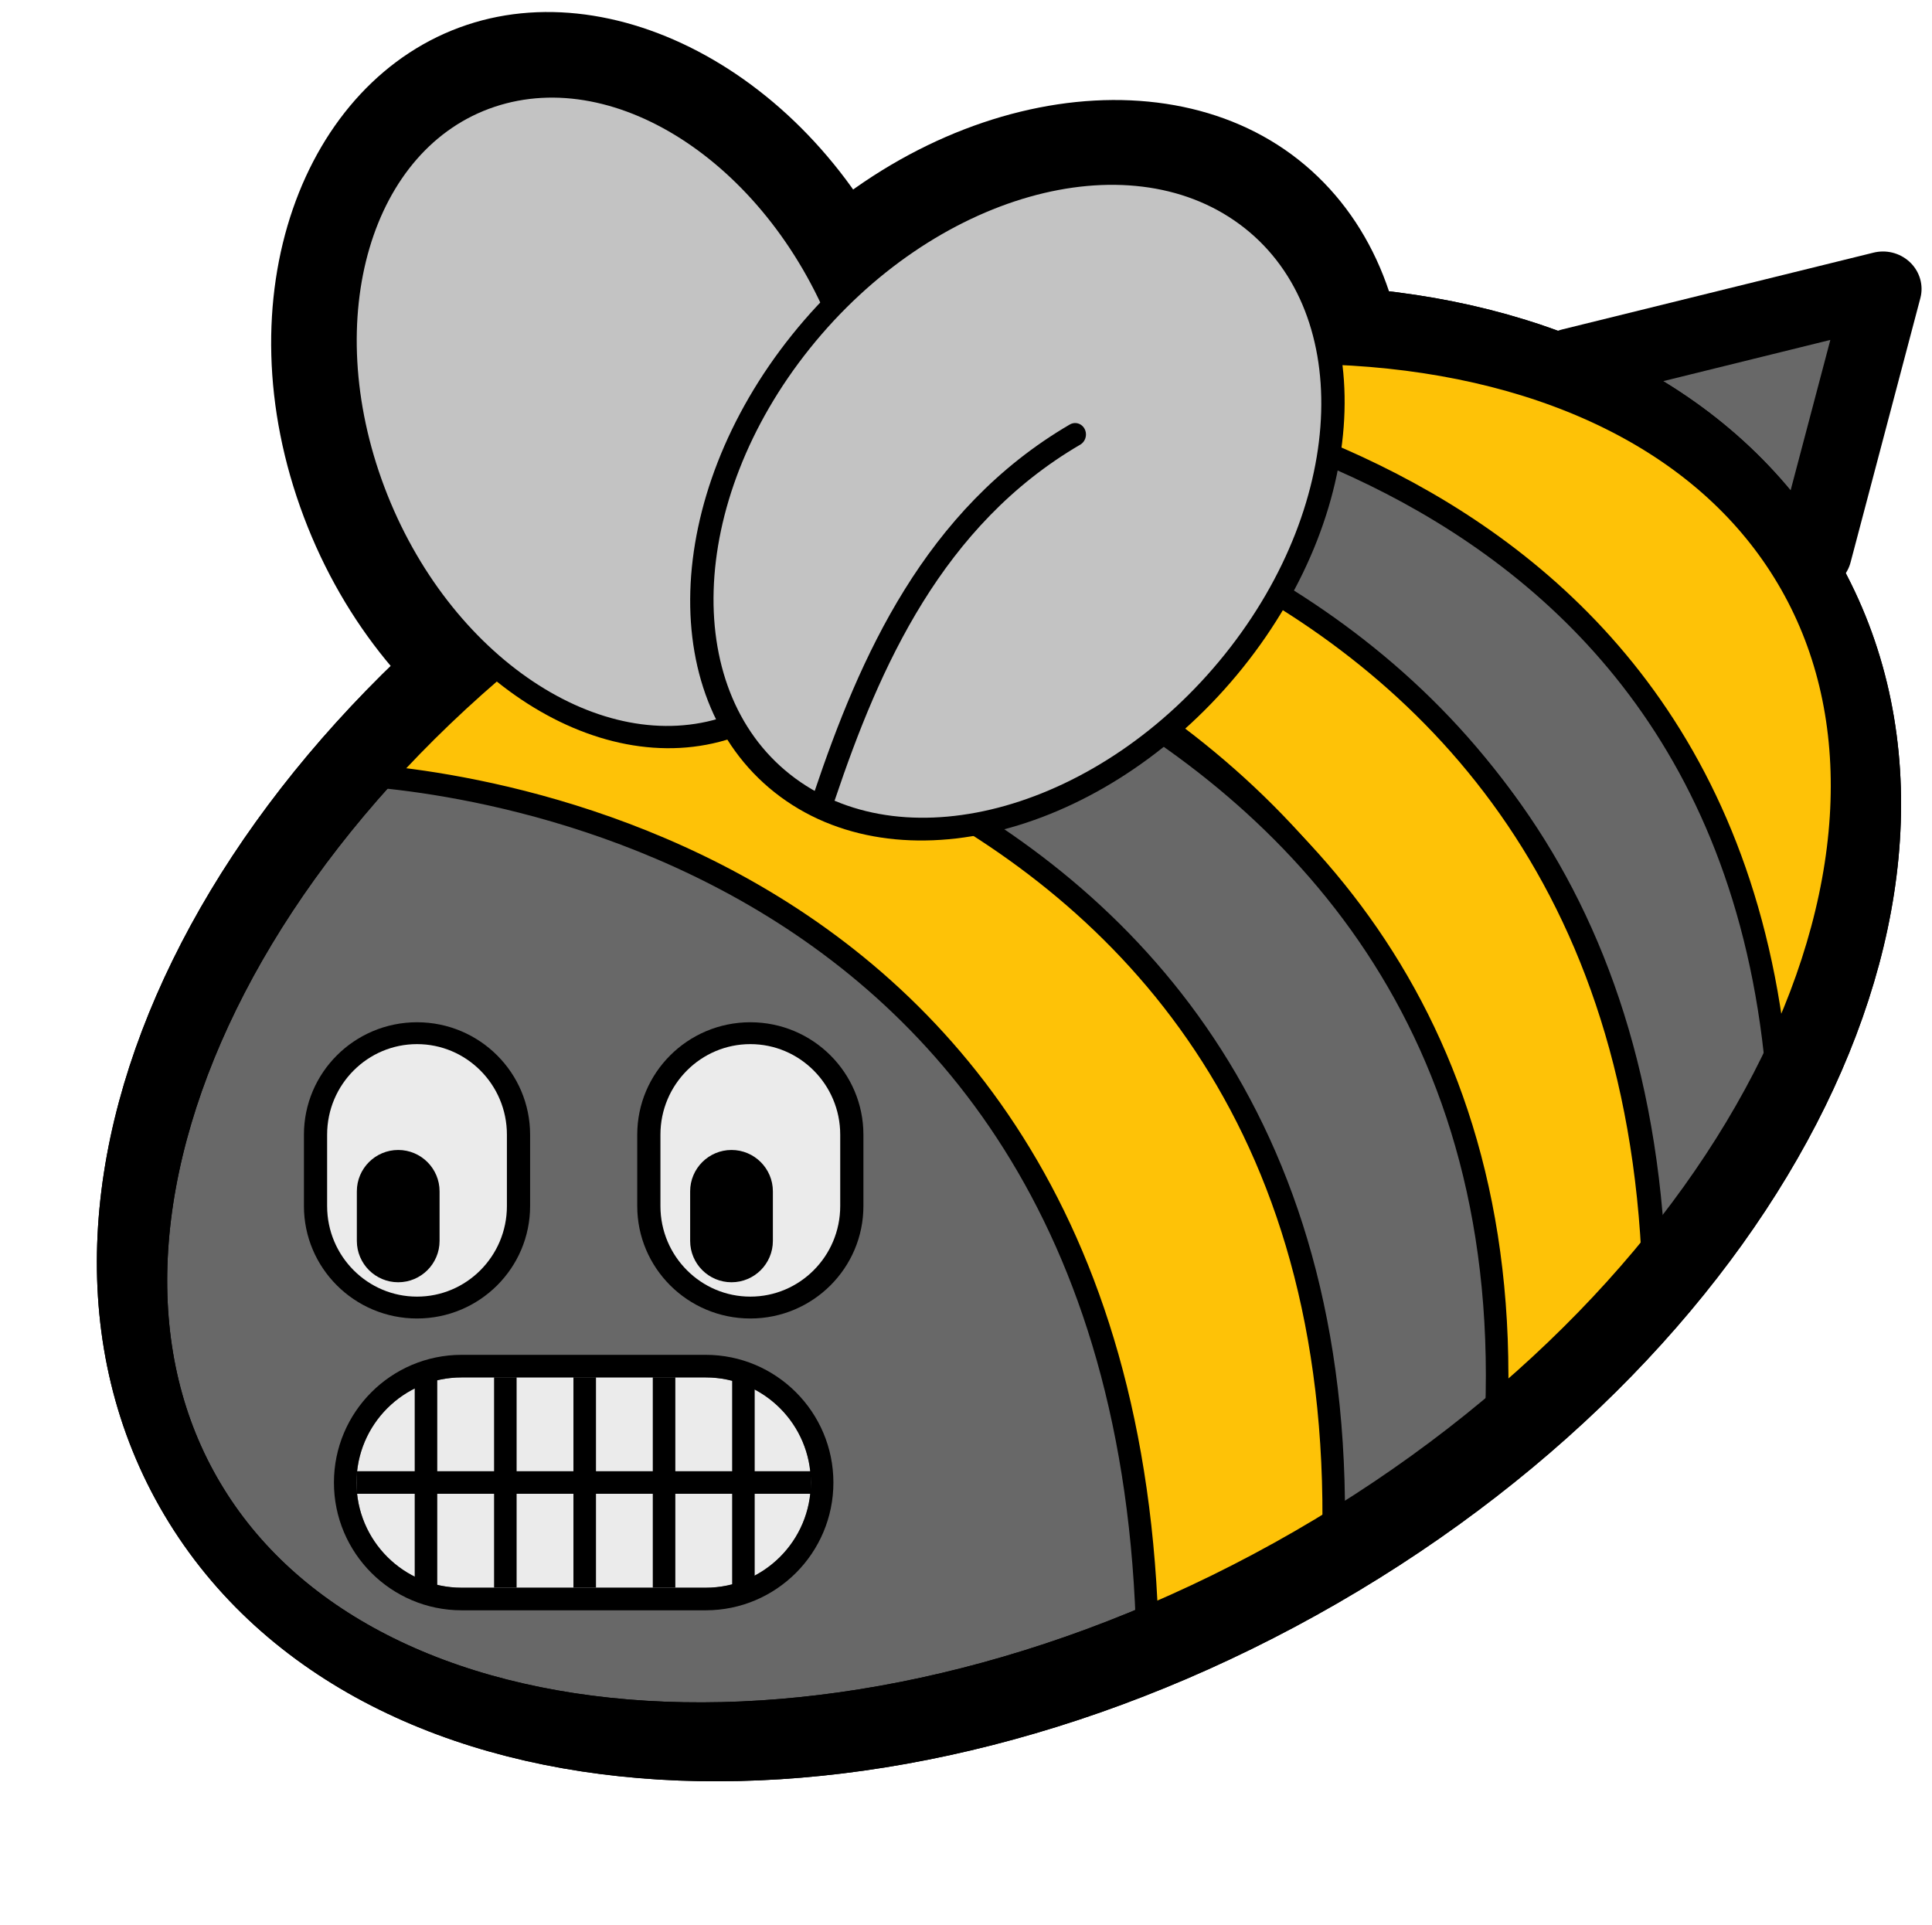
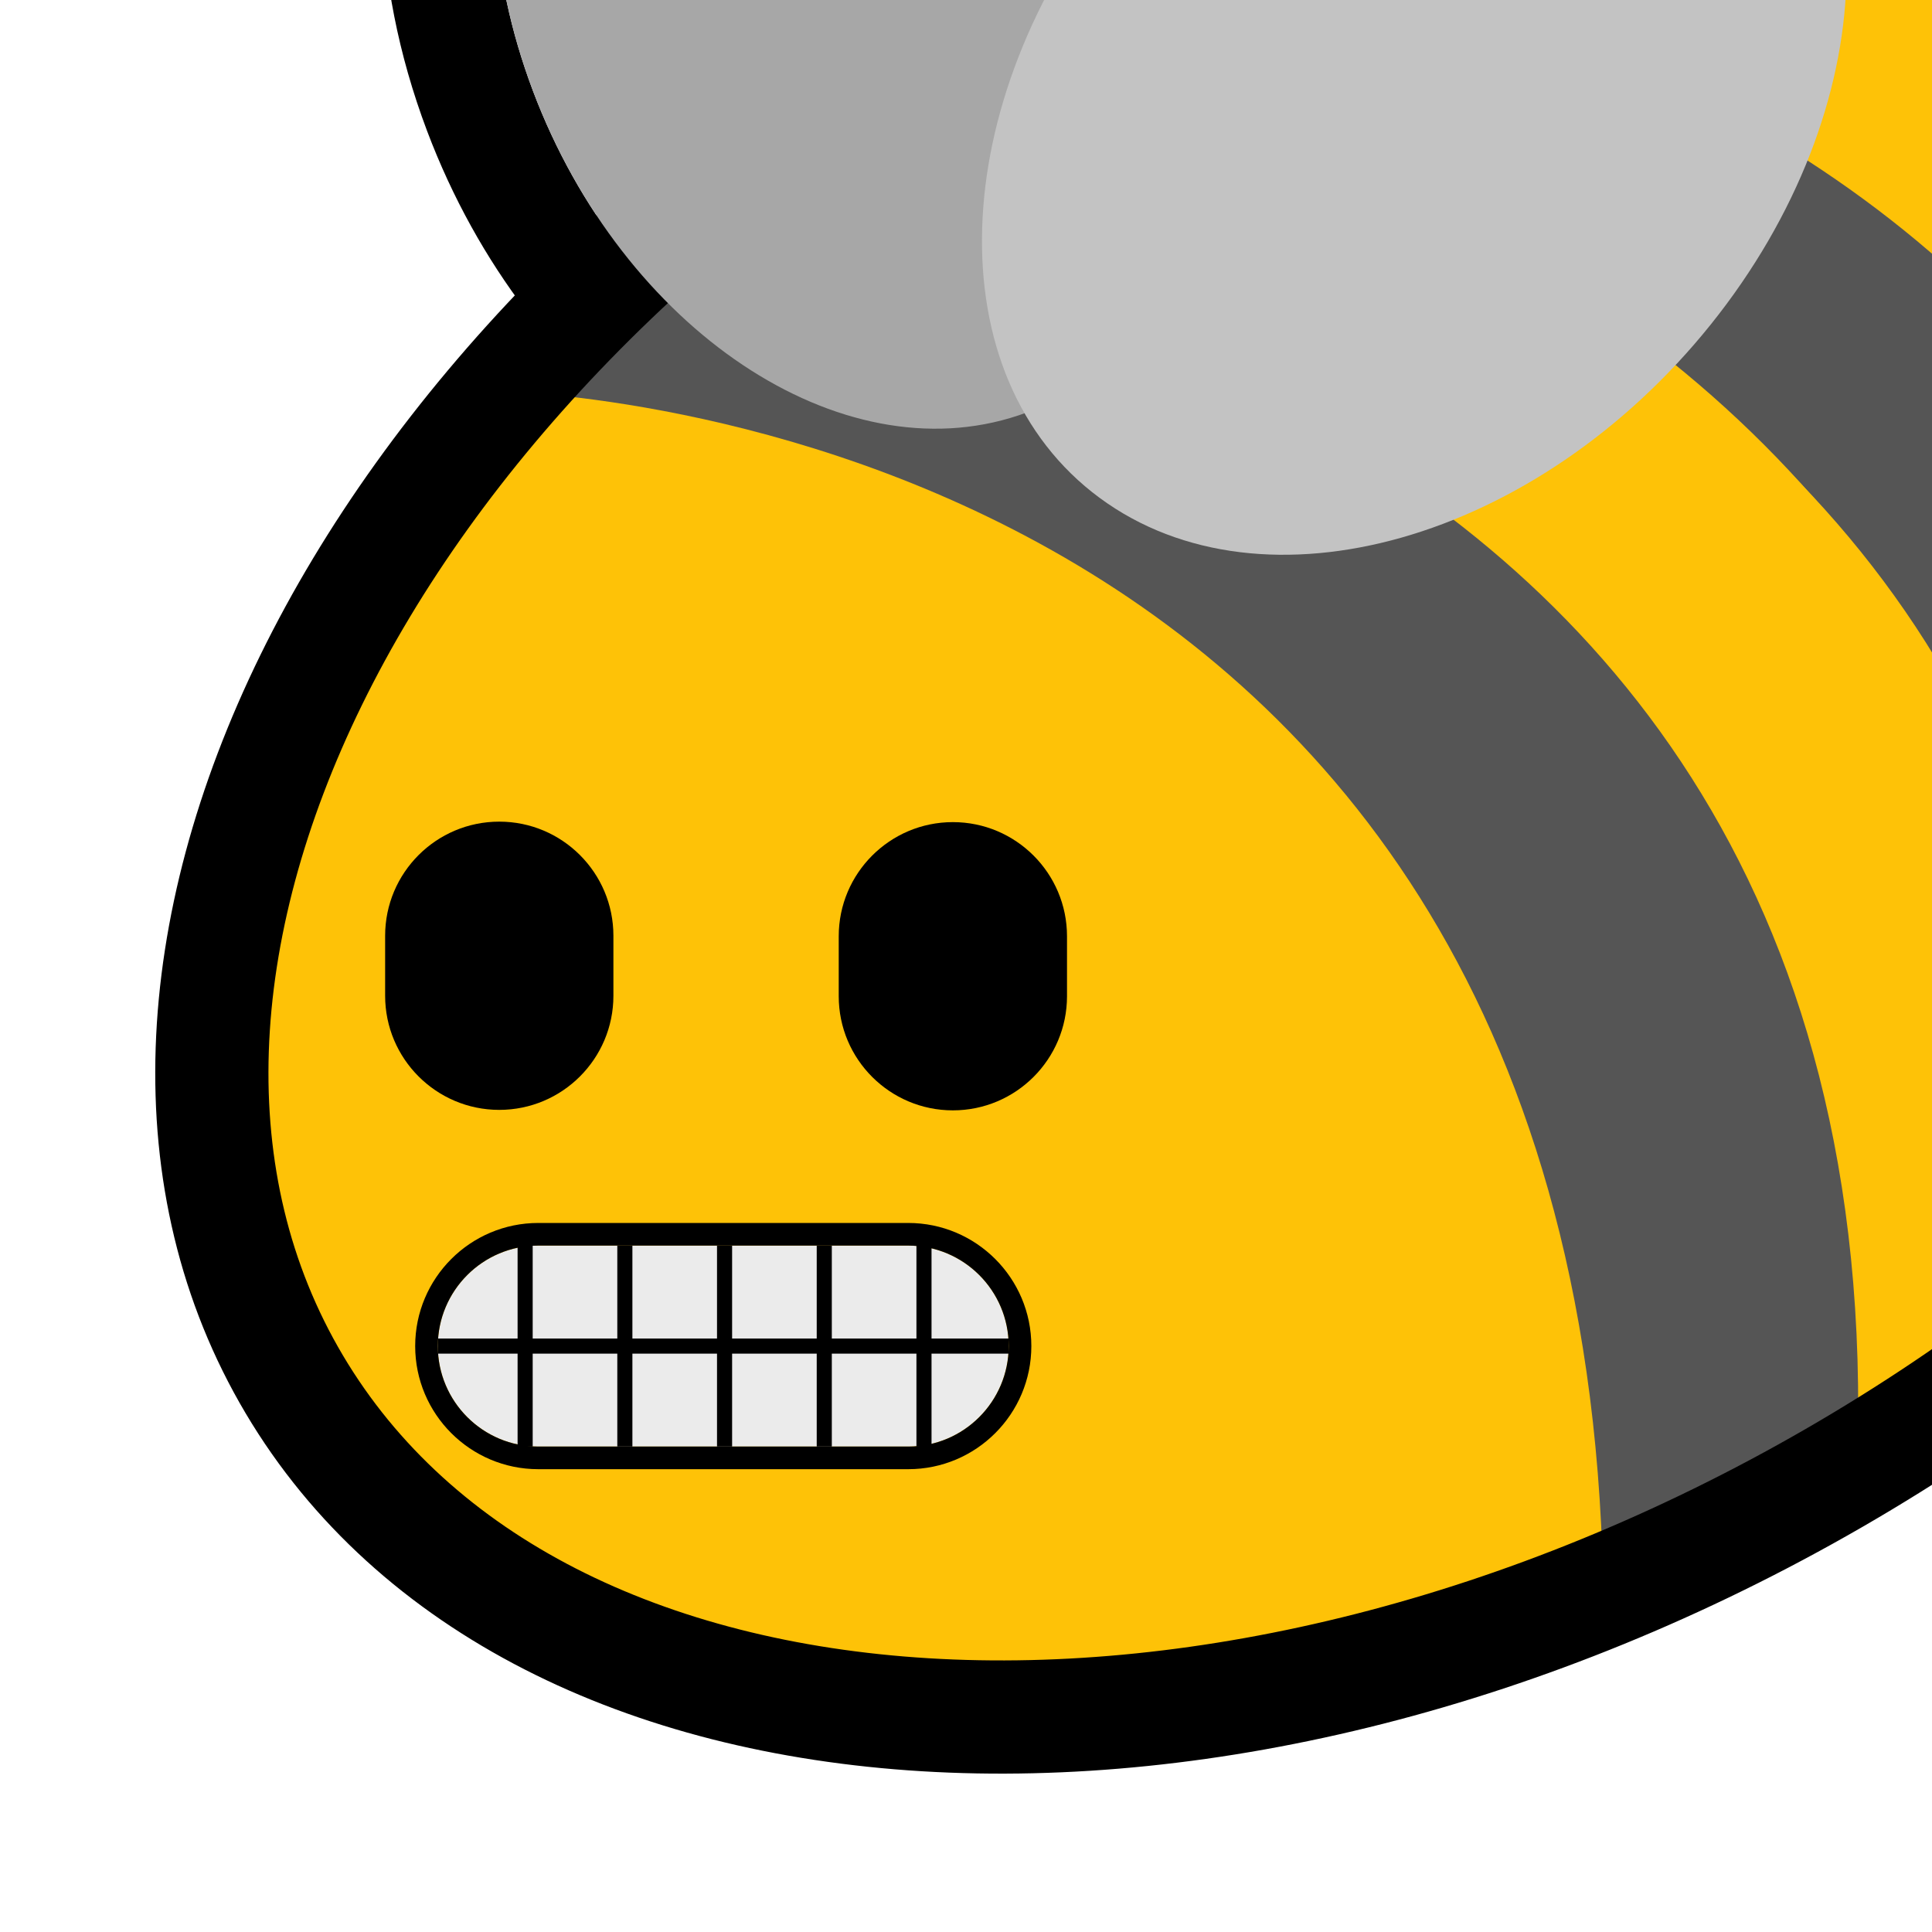
- <svg xmlns="http://www.w3.org/2000/svg" width="100%" height="100%" viewBox="0 0 257 256" version="1.1" xml:space="preserve" style="fill-rule:evenodd;clip-rule:evenodd;stroke-linecap:round;stroke-linejoin:round;stroke-miterlimit:1.5;">
-   <g transform="matrix(1,0,0,1,-843,-1686)">
-     <g id="blobbee_grimace" transform="matrix(1,0,0,1,843.978,1686)">
-       <rect x="0" y="0" width="256" height="256" style="fill:none;" />
-       <g id="Sting" transform="matrix(0.78314,0.139967,-0.135634,0.7589,67.2303,-21.11)">
-         <path d="M189.771,56.854L238.765,34.355L235.05,81.388" style="fill:rgb(104,104,104);stroke:black;stroke-width:12.77px;" />
+ <svg xmlns="http://www.w3.org/2000/svg" width="100%" height="100%" viewBox="0 0 256 256" version="1.1" xml:space="preserve" style="fill-rule:evenodd;clip-rule:evenodd;stroke-linecap:round;stroke-linejoin:round;stroke-miterlimit:1.5;">
+   <rect id="blobbee_grimace" x="-0" y="0" width="256" height="256" style="fill:none;" />
+   <clipPath id="_clip1">
+     <rect x="-0" y="0" width="256" height="256" />
+   </clipPath>
+   <g clip-path="url(#_clip1)">
+     <path id="Wings-outline" d="M129.457,71.439C101.62,74.152 70.004,52.917 56.583,17.332C41.238,-23.356 56.638,-63.617 86.987,-73.764C110.642,-81.673 139.399,-69.767 157.884,-44.535C184.732,-63.181 216.987,-65.526 237.979,-50.045C265.408,-29.818 267.488,16.097 238.398,52.369C209.763,88.073 163.808,97.957 136.809,78.046C134.11,76.056 131.659,73.845 129.457,71.439ZM135.756,54.763C138.246,59.112 141.562,62.914 145.712,65.974C167.403,81.971 203.691,71.669 226.696,42.984C249.701,14.299 250.768,-21.976 229.076,-37.973C209.154,-52.665 176.918,-45.173 153.969,-21.629C141.008,-50.189 114.034,-66.991 91.744,-59.538C68.16,-51.653 58.694,-19.58 70.618,12.039C82.543,43.658 111.372,62.927 134.957,55.041C135.225,54.952 135.491,54.859 135.756,54.763Z" />
+     <path id="Body" d="M127.902,1.921C208.729,-44.745 300.137,-39.183 331.897,14.333C363.657,67.85 323.82,149.185 242.993,195.851C162.165,242.517 70.758,236.955 38.998,183.439C7.237,129.922 47.074,48.587 127.902,1.921Z" style="fill:rgb(254,194,7);" />
+     <g id="Stripes">
+       <path d="M188.793,-16.095C187.039,-14.699 315.054,-20.58 327.076,109.803C391.095,-61.796 189.429,-29.021 188.793,-16.095Z" style="fill:rgb(85,85,85);" />
+       <path d="M327.076,111.159C319.401,-14.647 191.893,-17.614 192.59,-21.35L145.073,-3.751C145.073,-3.751 299.034,-6.142 304.518,142.104L323.15,113.42" style="fill:rgb(254,194,7);" />
+       <path d="M275.897,172.628L304.252,142.104C298.868,-6.332 141.84,-8.914 141.842,-8.859L116.671,5.99C116.437,6.032 279.066,19.108 275.897,172.628Z" style="fill:rgb(85,85,85);" />
+       <path d="M118.8,6.104L91.65,27.286C91.65,27.286 247.73,42.825 246.071,194.336L275.383,174.688C286.256,24.404 117.148,7.374 114.749,9.264" style="fill:rgb(254,194,7);" />
+       <path d="M85.819,30.174L65.463,51.814C65.463,51.814 209.143,53.111 212.42,209.36L246.071,194.336C251.812,38.125 90.484,31.835 85.819,30.174Z" style="fill:rgb(85,85,85);" />
+     </g>
+     <path id="Body-outline" d="M127.902,1.921C208.729,-44.745 300.137,-39.183 331.897,14.333C363.657,67.85 323.82,149.185 242.993,195.851C162.165,242.517 70.758,236.955 38.998,183.439C7.237,129.922 47.074,48.587 127.902,1.921Z" style="fill:none;stroke:black;stroke-width:15px;" />
+     <g id="Wings">
+       <path id="Back-wing" d="M91.744,-59.538C115.328,-67.424 144.157,-48.156 156.082,-16.536C168.007,15.083 158.541,47.156 134.957,55.041C111.372,62.927 82.543,43.658 70.618,12.039C58.694,-19.58 68.16,-51.653 91.744,-59.538Z" style="fill:rgb(167,167,167);" />
+       <path id="Front-wing" d="M229.076,-37.973C250.768,-21.976 249.701,14.299 226.696,42.984C203.691,71.669 167.403,81.971 145.712,65.974C124.02,49.977 125.087,13.702 148.092,-14.983C171.097,-43.668 207.385,-53.97 229.076,-37.973Z" style="fill:rgb(195,195,195);" />
+     </g>
+     <g id="Face">
+       <g id="Eyes">
+         <path id="Right-eye" d="M141.384,124.059L141.384,132.005C141.384,140.353 134.608,147.129 126.26,147.129C117.913,147.129 111.136,140.353 111.136,132.005L111.136,124.059C111.136,115.712 117.913,108.935 126.26,108.935C134.608,108.935 141.384,115.712 141.384,124.059Z" />
+         <path id="Left-eye" d="M81.28,123.995L81.28,131.941C81.28,140.288 74.503,147.065 66.156,147.065C57.808,147.065 51.032,140.288 51.032,131.941L51.032,123.995C51.032,115.647 57.808,108.871 66.156,108.871C74.503,108.871 81.28,115.647 81.28,123.995Z" />
      </g>
-       <g id="Body" transform="matrix(0.994109,-0.573949,0.761422,1.28301,-120.17,92.6047)">
-         <ellipse cx="168.926" cy="110.515" rx="107.942" ry="55.376" style="fill:rgb(104,104,104);stroke:black;stroke-width:7.47px;" />
-       </g>
-       <g id="Wings-outline" transform="matrix(0.959562,0.127262,-0.127262,0.959562,7.56883,-6.44254)">
-         <g transform="matrix(1.17688,-0.575088,0.651434,1.21399,-55.8934,35.953)">
-           <path d="M87.433,14.046C105.289,14.046 121.064,31.835 121.064,54.906C121.064,78.317 104.954,96.336 86.833,96.336C68.977,96.336 53.202,78.546 53.202,55.475C53.202,32.064 69.312,14.046 87.433,14.046ZM87.133,21.55C72.762,21.55 61.095,36.624 61.095,55.191C61.095,73.758 72.762,88.832 87.133,88.832C101.504,88.832 113.171,73.758 113.171,55.191C113.171,36.624 101.504,21.55 87.133,21.55Z" />
-         </g>
-         <g transform="matrix(1.24343,0.685066,-0.776012,1.28263,74.2693,-72.8119)">
-           <path d="M86.838,14.653C104.667,14.653 120.454,32.436 120.454,55.47C120.454,78.17 104.998,95.729 87.428,95.729C69.599,95.729 53.812,77.946 53.812,54.911C53.812,32.211 69.268,14.653 86.838,14.653ZM87.133,21.55C72.762,21.55 61.095,36.624 61.095,55.191C61.095,73.758 72.762,88.832 87.133,88.832C101.504,88.832 113.171,73.758 113.171,55.191C113.171,36.624 101.504,21.55 87.133,21.55Z" />
-         </g>
-       </g>
-       <g id="Stripes" transform="matrix(1,0,0,1,4.4273,10.012)">
-         <g transform="matrix(1,-7.43708e-18,-7.43708e-18,1,92.3462,-63.8411)">
-           <path d="M37.588,107.021C36.302,108.044 130.102,103.736 138.911,199.269C185.818,73.536 38.054,97.55 37.588,107.021Z" style="fill:rgb(254,194,7);stroke:black;stroke-width:3px;" />
-         </g>
-         <g transform="matrix(1,-7.43708e-18,-7.43708e-18,1,73.4912,-52.6421)">
-           <path d="M157.766,189.064C152.141,96.884 58.714,94.709 59.225,91.972L24.408,104.867C24.408,104.867 137.219,103.115 141.236,211.738L154.889,190.72" style="fill:rgb(104,104,104);stroke:black;stroke-width:3px;" />
-         </g>
-         <g transform="matrix(1,-7.43708e-18,-7.43708e-18,1,55.5726,-39.8214)">
-           <path d="M138.184,221.282L158.96,198.917C155.015,90.156 39.958,88.264 39.959,88.304L21.516,99.184C21.345,99.215 140.506,108.796 138.184,221.282Z" style="fill:rgb(254,194,7);stroke:black;stroke-width:3px;" />
-         </g>
-         <g transform="matrix(1,-7.43708e-18,-7.43708e-18,1,25.9786,-19.0024)">
-           <path d="M52.67,78.448L32.777,93.969C32.777,93.969 147.14,105.355 145.924,216.369L167.401,201.973C175.368,91.857 51.46,79.379 49.702,80.764" style="fill:rgb(104,104,104);stroke:black;stroke-width:3px;" />
-         </g>
-         <g transform="matrix(1,-7.43708e-18,-7.43708e-18,1,-0.424026,-0.546032)">
-           <path d="M54.907,77.629L39.992,93.485C39.992,93.485 145.269,94.435 147.67,208.921L172.327,197.913C176.533,83.454 58.325,78.845 54.907,77.629Z" style="fill:rgb(254,194,7);stroke:black;stroke-width:3px;" />
-         </g>
-       </g>
-       <g id="Body-outline" transform="matrix(0.994109,-0.573949,0.761422,1.28301,-120.17,92.6047)">
-         <ellipse cx="168.926" cy="110.515" rx="107.942" ry="55.376" style="fill:none;stroke:black;stroke-width:7.47px;" />
-       </g>
-       <g id="Wings" transform="matrix(0.959562,0.127262,-0.127262,0.959562,7.56883,-6.44254)">
-         <g id="Back-wing" transform="matrix(1.17688,-0.575088,0.651434,1.21399,-55.8934,35.953)">
-           <ellipse cx="87.133" cy="55.191" rx="26.038" ry="33.641" style="fill:rgb(195,195,195);stroke:black;stroke-width:2.26px;" />
-         </g>
-         <g id="Front-wing" transform="matrix(0.946806,0,0,0.999012,5.86837,0.313874)">
-           <g id="Front-wing-main" transform="matrix(1.31328,0.685743,-0.81961,1.2839,72.2439,-73.1981)">
-             <ellipse cx="87.133" cy="55.191" rx="26.038" ry="33.641" style="fill:rgb(195,195,195);stroke:black;stroke-width:2.17px;" />
-           </g>
-           <path id="Front-wing-line" d="M119.334,101.013C123.249,82.03 129.669,61.104 148.451,47.276" style="fill:none;stroke:black;stroke-width:3.18px;" />
-         </g>
-       </g>
-       <g id="Face" transform="matrix(1,0,0,1,-3.8947,1.36785)">
-         <g id="Eyes" transform="matrix(0.856324,0.124954,-0.124954,0.856324,35.143,7.15355)">
-           <g id="Right-eye" transform="matrix(1.56791,-0.228787,0.215752,1.47858,-150.38,17.2361)">
-             <path d="M154.615,113.255C154.615,107.493 150.203,102.815 144.77,102.815C139.336,102.815 134.924,107.493 134.924,113.255L134.924,120.6C134.924,126.362 139.336,131.04 144.77,131.04C150.203,131.04 154.615,126.362 154.615,120.6L154.615,113.255Z" style="fill:rgb(235,235,235);stroke:black;stroke-width:2.25px;" />
-           </g>
-           <g id="Right-eye1" transform="matrix(0.639006,-0.0932429,0.104024,0.712889,-4.68472,94.5194)">
-             <path d="M154.615,111.64C154.615,106.77 150.203,102.815 144.77,102.815C139.336,102.815 134.924,106.77 134.924,111.64L134.924,122.216C134.924,127.086 139.336,131.04 144.77,131.04C150.203,131.04 154.615,127.086 154.615,122.216L154.615,111.64Z" />
-           </g>
-           <g id="Left-eye" transform="matrix(1.56791,-0.228787,0.215752,1.47858,-201.077,24.6337)">
-             <path d="M154.615,113.255C154.615,107.493 150.203,102.815 144.77,102.815C139.336,102.815 134.924,107.493 134.924,113.255L134.924,120.6C134.924,126.362 139.336,131.04 144.77,131.04C150.203,131.04 154.615,126.362 154.615,120.6L154.615,113.255Z" style="fill:rgb(235,235,235);stroke:black;stroke-width:2.25px;" />
-           </g>
-           <g id="Right-eye2" transform="matrix(0.639006,-0.0932429,0.104024,0.712889,-55.3816,101.917)">
-             <path d="M154.615,111.64C154.615,106.77 150.203,102.815 144.77,102.815C139.336,102.815 134.924,106.77 134.924,111.64L134.924,122.216C134.924,127.086 139.336,131.04 144.77,131.04C150.203,131.04 154.615,127.086 154.615,122.216L154.615,111.64Z" />
-           </g>
-         </g>
-         <g id="Mouth">
-           <g id="Mouth1" transform="matrix(1,0,0,2.08753,-834.635,-3725.03)">
-             <path d="M945.413,1878.24C945.413,1881.94 939.144,1884.94 931.422,1884.94L898.964,1884.94C891.242,1884.94 884.973,1881.94 884.973,1878.24C884.973,1874.54 891.242,1871.54 898.964,1871.54L931.422,1871.54C939.144,1871.54 945.413,1874.54 945.413,1878.24Z" style="fill:rgb(235,235,235);" />
-             <path d="M948.413,1878.24C948.413,1882.73 940.8,1886.38 931.422,1886.38L898.964,1886.38C889.586,1886.38 881.973,1882.73 881.973,1878.24C881.973,1873.75 889.586,1870.1 898.964,1870.1L931.422,1870.1C940.8,1870.1 948.413,1873.75 948.413,1878.24ZM945.413,1878.24C945.413,1874.54 939.144,1871.54 931.422,1871.54L898.964,1871.54C891.242,1871.54 884.973,1874.54 884.973,1878.24C884.973,1881.94 891.242,1884.94 898.964,1884.94L931.422,1884.94C939.144,1884.94 945.413,1881.94 945.413,1878.24Z" />
-           </g>
-           <g id="Mouth-lines" transform="matrix(1,0,0,1,3.8947,-1.36785)">
-             <g transform="matrix(1,0,0,1,-843.978,-1686)">
-               <path d="M890.422,1883.21L950.862,1883.21" style="fill:none;stroke:black;stroke-width:3px;stroke-linecap:butt;" />
-             </g>
-             <g transform="matrix(1,0,0,1,-843.841,-1686)">
-               <path d="M920.642,1869.22L920.642,1897.2" style="fill:none;stroke:black;stroke-width:3px;stroke-linecap:butt;" />
-             </g>
-             <g transform="matrix(1,0,0,1,-842.355,-1686)">
-               <path d="M908.599,1869.22L908.599,1897.2" style="fill:none;stroke:black;stroke-width:3px;stroke-linecap:butt;" />
-             </g>
-             <g transform="matrix(1,0,0,1,-810.686,-1686)">
-               <path d="M908.599,1869.22L908.599,1897.2" style="fill:none;stroke:black;stroke-width:3px;stroke-linecap:butt;" />
-             </g>
-             <g transform="matrix(1,0,0,1,-841.245,-1686)">
-               <path d="M896.933,1869.22L896.933,1897.2" style="fill:none;stroke:black;stroke-width:3px;stroke-linecap:butt;" />
-             </g>
-             <g transform="matrix(1,0,0,1,-809.576,-1686)">
-               <path d="M896.933,1869.22L896.933,1897.2" style="fill:none;stroke:black;stroke-width:3px;stroke-linecap:butt;" />
-             </g>
-           </g>
+       <g id="Mouth">
+         <path id="Mouth1" d="M133.658,178.362C133.658,185.709 127.693,191.675 120.346,191.675L71.326,191.675C63.979,191.675 58.014,185.709 58.014,178.362C58.014,171.014 63.979,165.049 71.326,165.049L120.346,165.049C127.693,165.049 133.658,171.014 133.658,178.362Z" style="fill:rgb(235,235,235);" />
+         <path d="M136.658,178.362C136.658,187.365 129.349,194.675 120.346,194.675L71.326,194.675C62.323,194.675 55.014,187.365 55.014,178.362C55.014,169.359 62.323,162.049 71.326,162.049L120.346,162.049C129.349,162.049 136.658,169.359 136.658,178.362ZM133.658,178.362C133.658,171.014 127.693,165.049 120.346,165.049L71.326,165.049C63.979,165.049 58.014,171.014 58.014,178.362C58.014,185.709 63.979,191.675 71.326,191.675L120.346,191.675C127.693,191.675 133.658,185.709 133.658,178.362Z" />
+         <g id="Mouth-lines">
+           <path d="M58.014,178.362L133.658,178.362" style="fill:none;stroke:black;stroke-width:2px;stroke-linecap:butt;" />
+           <path d="M96.008,165.049L96.008,191.675" style="fill:none;stroke:black;stroke-width:2px;stroke-linecap:butt;" />
+           <path d="M82.796,165.049L82.796,191.675" style="fill:none;stroke:black;stroke-width:2px;stroke-linecap:butt;" />
+           <path d="M122.432,165.049L122.432,191.675" style="fill:none;stroke:black;stroke-width:2px;stroke-linecap:butt;" />
+           <path d="M69.584,165.049L69.584,191.675" style="fill:none;stroke:black;stroke-width:2px;stroke-linecap:butt;" />
+           <path d="M109.22,165.049L109.22,191.675" style="fill:none;stroke:black;stroke-width:2px;stroke-linecap:butt;" />
        </g>
      </g>
    </g>
  </g>
</svg>
